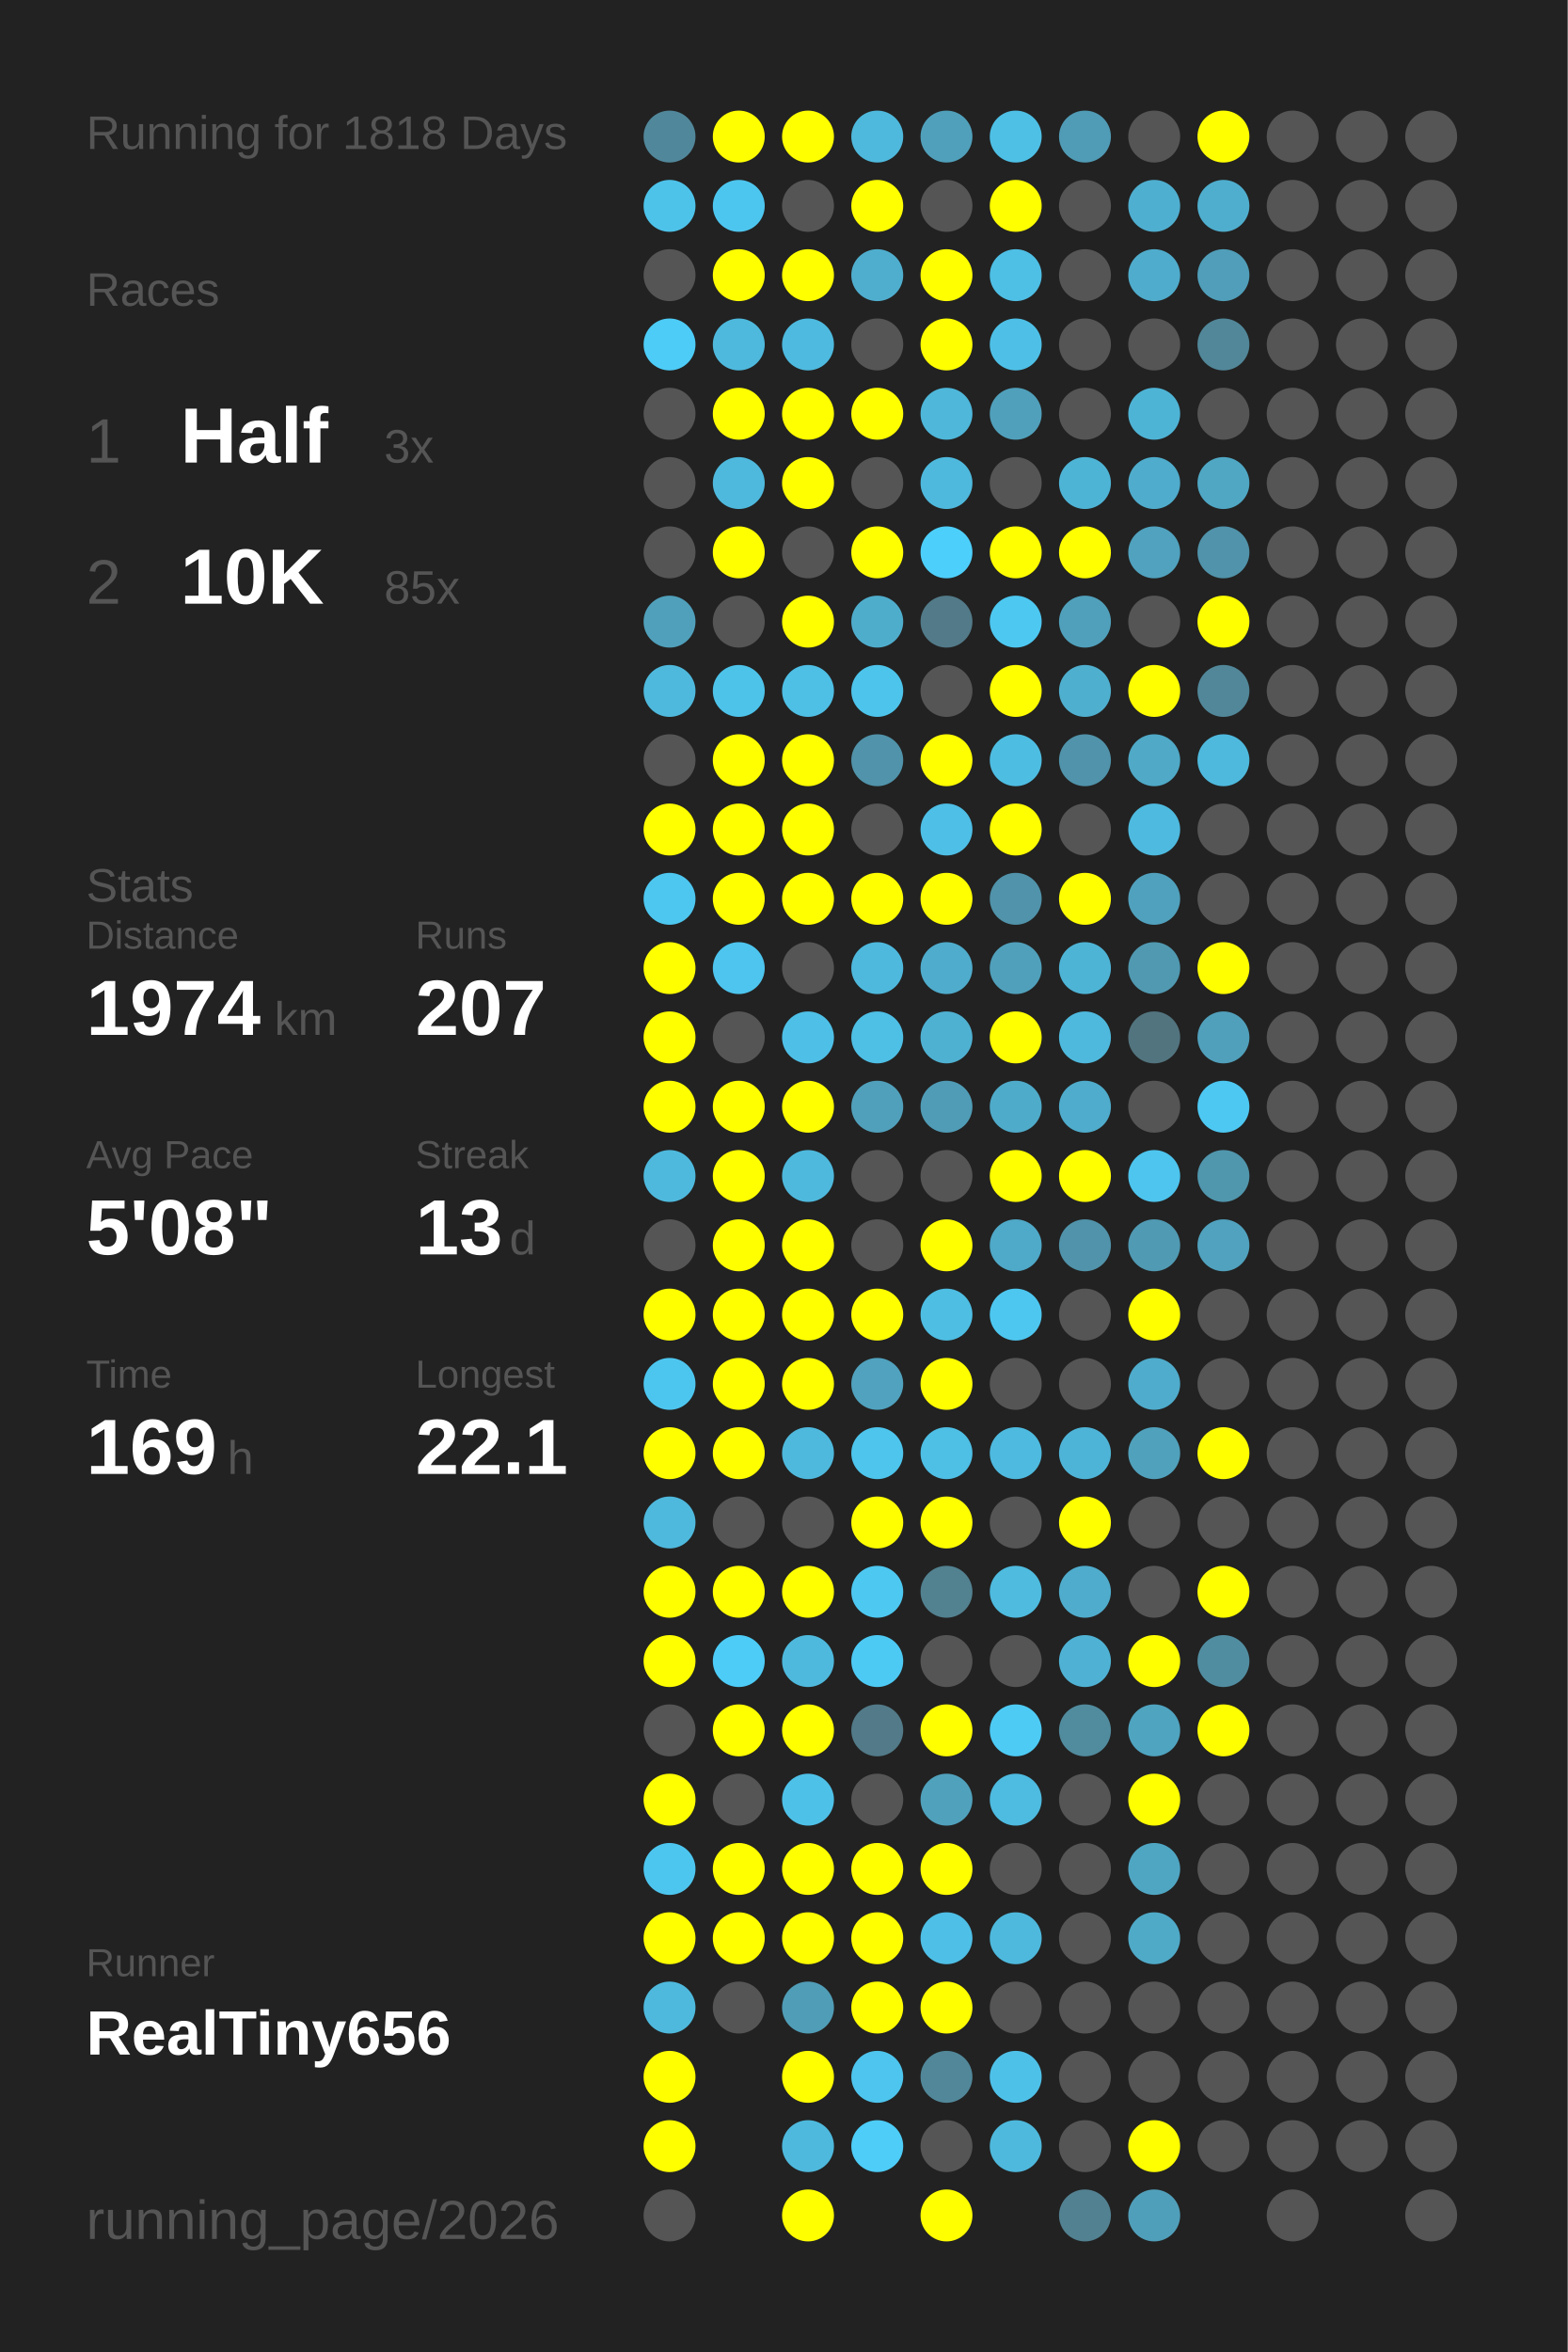
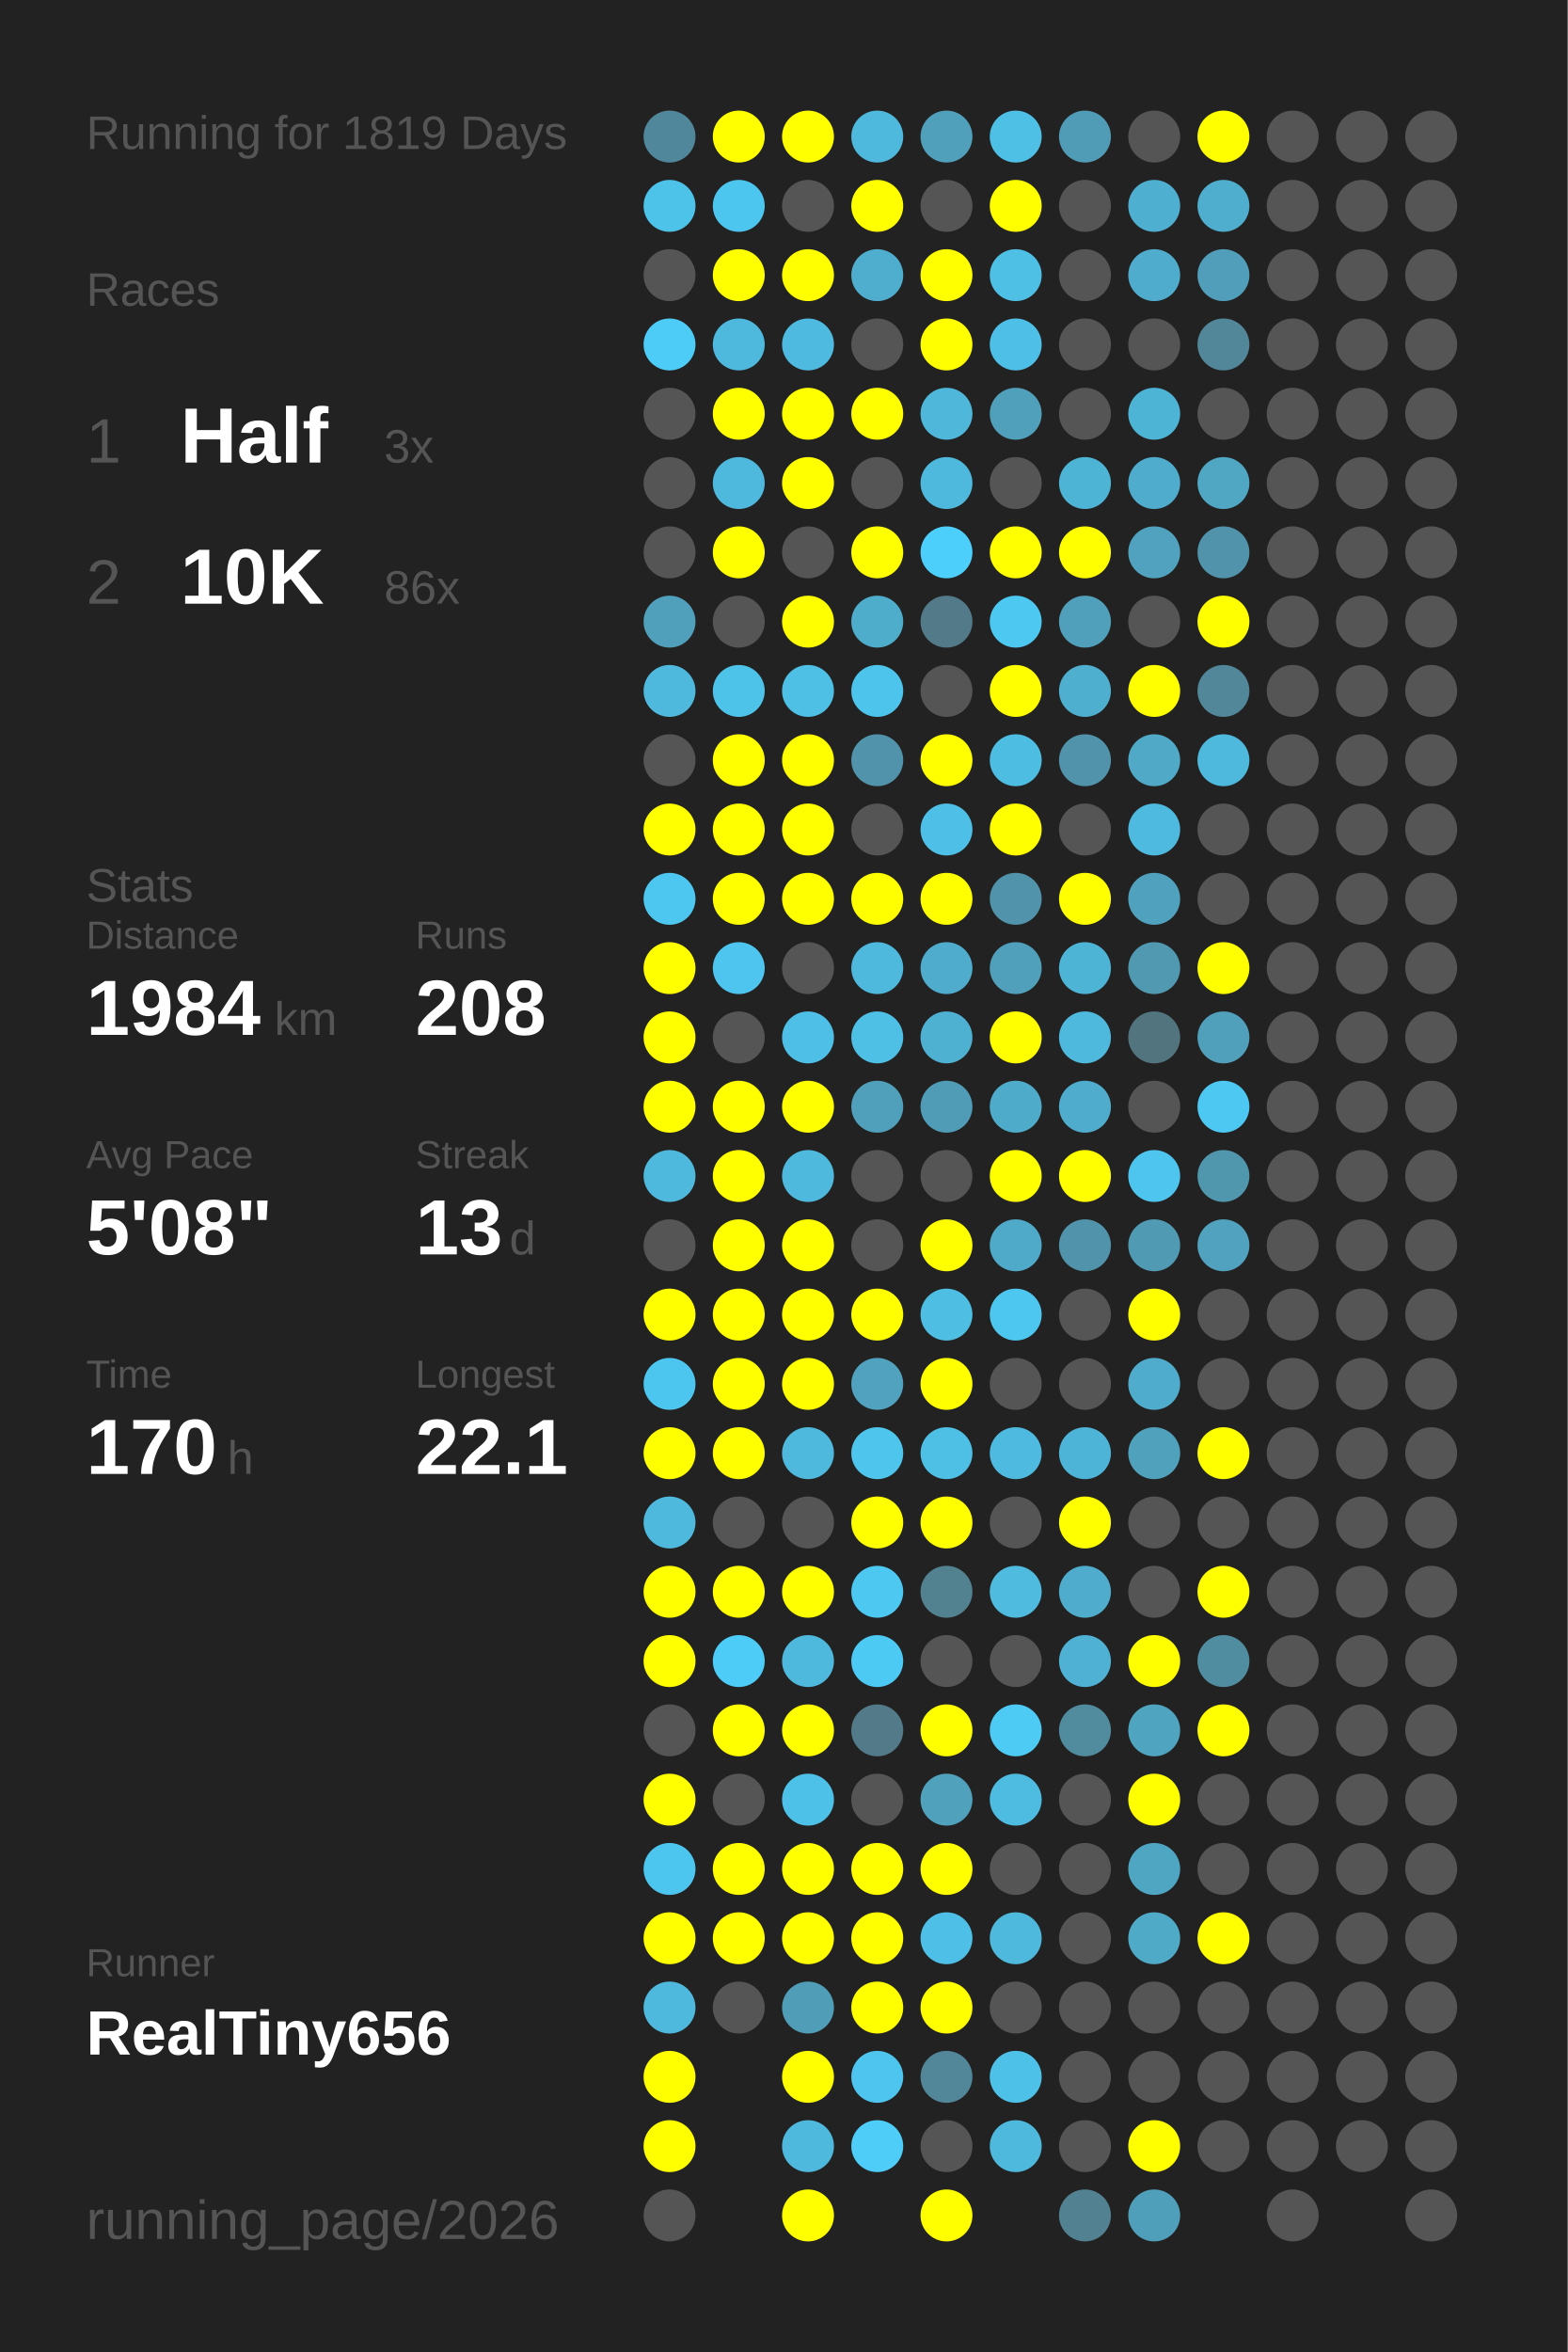
<svg xmlns="http://www.w3.org/2000/svg" baseProfile="full" height="300mm" version="1.1" viewBox="0,0,200,300" width="200mm">
  <defs />
  <rect fill="#222222" height="300" width="200" x="0" y="0" />
-   <text fill="#555555" style="font-size:6px; font-family:Arial;" x="11" y="19">Running for 1818 Days</text>
+   <text fill="#555555" style="font-size:6px; font-family:Arial;" x="11" y="19">Running for 1819 Days</text>
  <text fill="#555555" style="font-size:6px; font-family:Arial;" x="11" y="39">Races</text>
  <text fill="#555555" style="font-size:8px; font-family:Arial;" x="11" y="59">1</text>
  <text fill="#FFFFFF" style="font-size:10px; font-family:Arial; font-weight:bold;" x="23" y="59">Half</text>
  <text fill="#555555" style="font-size:6px; font-family:Arial;" x="49" y="59">3x</text>
  <text fill="#555555" style="font-size:8px; font-family:Arial;" x="11" y="77">2</text>
  <text fill="#FFFFFF" style="font-size:10px; font-family:Arial; font-weight:bold;" x="23" y="77">10K</text>
-   <text fill="#555555" style="font-size:6px; font-family:Arial;" x="49" y="77">85x</text>
+   <text fill="#555555" style="font-size:6px; font-family:Arial;" x="49" y="77">86x</text>
  <text fill="#555555" style="font-size:6px; font-family:Arial;" x="11" y="115">Stats</text>
  <text fill="#555555" style="font-size:5px; font-family:Arial;" x="11" y="121">Distance</text>
-   <text fill="#FFFFFF" style="font-size:10px; font-family:Arial; font-weight:bold;" x="11" y="132">1974</text>
+   <text fill="#FFFFFF" style="font-size:10px; font-family:Arial; font-weight:bold;" x="11" y="132">1984</text>
  <text fill="#555555" style="font-size:6px; font-family:Arial;" x="35" y="132">km</text>
  <text fill="#555555" style="font-size:5px; font-family:Arial;" x="53" y="121">Runs</text>
-   <text fill="#FFFFFF" style="font-size:10px; font-family:Arial; font-weight:bold;" x="53" y="132">207</text>
+   <text fill="#FFFFFF" style="font-size:10px; font-family:Arial; font-weight:bold;" x="53" y="132">208</text>
  <text fill="#555555" style="font-size:5px; font-family:Arial;" x="11" y="149">Avg Pace</text>
  <text fill="#FFFFFF" style="font-size:10px; font-family:Arial; font-weight:bold;" x="11" y="160">5'08"</text>
  <text fill="#555555" style="font-size:5px; font-family:Arial;" x="53" y="149">Streak</text>
  <text fill="#FFFFFF" style="font-size:10px; font-family:Arial; font-weight:bold;" x="53" y="160">13</text>
  <text fill="#555555" style="font-size:6px; font-family:Arial;" x="65" y="160">d</text>
  <text fill="#555555" style="font-size:5px; font-family:Arial;" x="11" y="177">Time</text>
-   <text fill="#FFFFFF" style="font-size:10px; font-family:Arial; font-weight:bold;" x="11" y="188">169</text>
+   <text fill="#FFFFFF" style="font-size:10px; font-family:Arial; font-weight:bold;" x="11" y="188">170</text>
  <text fill="#555555" style="font-size:6px; font-family:Arial;" x="29" y="188">h</text>
  <text fill="#555555" style="font-size:5px; font-family:Arial;" x="53" y="177">Longest</text>
  <text fill="#FFFFFF" style="font-size:10px; font-family:Arial; font-weight:bold;" x="53" y="188">22.1</text>
  <text fill="#555555" style="font-size:5px; font-family:Arial;" x="11" y="252.065">Runner</text>
  <text fill="#FFFFFF" style="font-size:8px; font-family:Arial; font-weight:bold;" x="11" y="262.065">RealTiny656</text>
  <text fill="#555555" style="font-size:7px; font-family:Arial;" x="11" y="285.581">running_page/2026</text>
  <circle cx="85.417" cy="17.419" fill="#51879a" r="3.312" />
  <circle cx="85.417" cy="26.258" fill="#4dc3ea" r="3.312" />
  <circle cx="85.417" cy="35.097" fill="#555555" r="3.312" />
  <circle cx="85.417" cy="43.935" fill="#4dccf7" r="3.312" />
  <circle cx="85.417" cy="52.774" fill="#555555" r="3.312" />
  <circle cx="85.417" cy="61.613" fill="#555555" r="3.312" />
  <circle cx="85.417" cy="70.452" fill="#555555" r="3.312" />
  <circle cx="85.417" cy="79.29" fill="#50a0bb" r="3.312" />
  <circle cx="85.417" cy="88.129" fill="#4eb9dd" r="3.312" />
  <circle cx="85.417" cy="96.968" fill="#555555" r="3.312" />
  <circle cx="85.417" cy="105.806" fill="#FFFF00" r="3.312" />
  <circle cx="85.417" cy="114.645" fill="#4dc7f0" r="3.312" />
  <circle cx="85.417" cy="123.484" fill="#FFFF00" r="3.312" />
  <circle cx="85.417" cy="132.323" fill="#FFFF00" r="3.312" />
  <circle cx="85.417" cy="141.161" fill="#FFFF00" r="3.312" />
  <circle cx="85.417" cy="150" fill="#4eb9dd" r="3.312" />
  <circle cx="85.417" cy="158.839" fill="#555555" r="3.312" />
  <circle cx="85.417" cy="167.677" fill="#FFFF00" r="3.312" />
  <circle cx="85.417" cy="176.516" fill="#4dc6ef" r="3.312" />
  <circle cx="85.417" cy="185.355" fill="#FFFF00" r="3.312" />
  <circle cx="85.417" cy="194.194" fill="#4eb9dd" r="3.312" />
  <circle cx="85.417" cy="203.032" fill="#FFFF00" r="3.312" />
  <circle cx="85.417" cy="211.871" fill="#FFFF00" r="3.312" />
  <circle cx="85.417" cy="220.71" fill="#555555" r="3.312" />
  <circle cx="85.417" cy="229.548" fill="#FFFF00" r="3.312" />
  <circle cx="85.417" cy="238.387" fill="#4dc6ef" r="3.312" />
  <circle cx="85.417" cy="247.226" fill="#FFFF00" r="3.312" />
  <circle cx="85.417" cy="256.065" fill="#4eb9dd" r="3.312" />
  <circle cx="85.417" cy="264.903" fill="#FFFF00" r="3.312" />
  <circle cx="85.417" cy="273.742" fill="#FFFF00" r="3.312" />
  <circle cx="85.417" cy="282.581" fill="#555555" r="3.312" />
  <circle cx="94.25" cy="17.419" fill="#FFFF00" r="3.312" />
  <circle cx="94.25" cy="26.258" fill="#4dc6ef" r="3.312" />
  <circle cx="94.25" cy="35.097" fill="#FFFF00" r="3.312" />
  <circle cx="94.25" cy="43.935" fill="#4eb9dd" r="3.312" />
  <circle cx="94.25" cy="52.774" fill="#FFFF00" r="3.312" />
  <circle cx="94.25" cy="61.613" fill="#4eb9dd" r="3.312" />
  <circle cx="94.25" cy="70.452" fill="#FFFF00" r="3.312" />
  <circle cx="94.25" cy="79.29" fill="#555555" r="3.312" />
  <circle cx="94.25" cy="88.129" fill="#4dc3ea" r="3.312" />
  <circle cx="94.25" cy="96.968" fill="#FFFF00" r="3.312" />
  <circle cx="94.25" cy="105.806" fill="#FFFF00" r="3.312" />
  <circle cx="94.25" cy="114.645" fill="#FFFF00" r="3.312" />
  <circle cx="94.25" cy="123.484" fill="#4dc5ee" r="3.312" />
  <circle cx="94.25" cy="132.323" fill="#555555" r="3.312" />
  <circle cx="94.25" cy="141.161" fill="#FFFF00" r="3.312" />
  <circle cx="94.25" cy="150" fill="#FFFF00" r="3.312" />
  <circle cx="94.25" cy="158.839" fill="#FFFF00" r="3.312" />
  <circle cx="94.25" cy="167.677" fill="#FFFF00" r="3.312" />
  <circle cx="94.25" cy="176.516" fill="#FFFF00" r="3.312" />
  <circle cx="94.25" cy="185.355" fill="#FFFF00" r="3.312" />
  <circle cx="94.25" cy="194.194" fill="#555555" r="3.312" />
  <circle cx="94.25" cy="203.032" fill="#FFFF00" r="3.312" />
  <circle cx="94.25" cy="211.871" fill="#4dccf7" r="3.312" />
  <circle cx="94.25" cy="220.71" fill="#FFFF00" r="3.312" />
  <circle cx="94.25" cy="229.548" fill="#555555" r="3.312" />
  <circle cx="94.25" cy="238.387" fill="#FFFF00" r="3.312" />
  <circle cx="94.25" cy="247.226" fill="#FFFF00" r="3.312" />
  <circle cx="94.25" cy="256.065" fill="#555555" r="3.312" />
  <circle cx="103.083" cy="17.419" fill="#FFFF00" r="3.312" />
  <circle cx="103.083" cy="26.258" fill="#555555" r="3.312" />
  <circle cx="103.083" cy="35.097" fill="#FFFF00" r="3.312" />
  <circle cx="103.083" cy="43.935" fill="#4ebadf" r="3.312" />
  <circle cx="103.083" cy="52.774" fill="#FFFF00" r="3.312" />
  <circle cx="103.083" cy="61.613" fill="#FFFF00" r="3.312" />
  <circle cx="103.083" cy="70.452" fill="#555555" r="3.312" />
  <circle cx="103.083" cy="79.29" fill="#FFFF00" r="3.312" />
  <circle cx="103.083" cy="88.129" fill="#4ebfe5" r="3.312" />
  <circle cx="103.083" cy="96.968" fill="#FFFF00" r="3.312" />
  <circle cx="103.083" cy="105.806" fill="#FFFF00" r="3.312" />
  <circle cx="103.083" cy="114.645" fill="#FFFF00" r="3.312" />
  <circle cx="103.083" cy="123.484" fill="#555555" r="3.312" />
  <circle cx="103.083" cy="132.323" fill="#4ec0e7" r="3.312" />
  <circle cx="103.083" cy="141.161" fill="#FFFF00" r="3.312" />
  <circle cx="103.083" cy="150" fill="#4eb9dd" r="3.312" />
  <circle cx="103.083" cy="158.839" fill="#FFFF00" r="3.312" />
  <circle cx="103.083" cy="167.677" fill="#FFFF00" r="3.312" />
  <circle cx="103.083" cy="176.516" fill="#FFFF00" r="3.312" />
  <circle cx="103.083" cy="185.355" fill="#4eb9dd" r="3.312" />
  <circle cx="103.083" cy="194.194" fill="#555555" r="3.312" />
  <circle cx="103.083" cy="203.032" fill="#FFFF00" r="3.312" />
  <circle cx="103.083" cy="211.871" fill="#4eb9dd" r="3.312" />
  <circle cx="103.083" cy="220.71" fill="#FFFF00" r="3.312" />
  <circle cx="103.083" cy="229.548" fill="#4ec1e8" r="3.312" />
  <circle cx="103.083" cy="238.387" fill="#FFFF00" r="3.312" />
  <circle cx="103.083" cy="247.226" fill="#FFFF00" r="3.312" />
  <circle cx="103.083" cy="256.065" fill="#509db7" r="3.312" />
  <circle cx="103.083" cy="264.903" fill="#FFFF00" r="3.312" />
  <circle cx="103.083" cy="273.742" fill="#4eb9dd" r="3.312" />
  <circle cx="103.083" cy="282.581" fill="#FFFF00" r="3.312" />
  <circle cx="111.917" cy="17.419" fill="#4eb9dd" r="3.312" />
  <circle cx="111.917" cy="26.258" fill="#FFFF00" r="3.312" />
  <circle cx="111.917" cy="35.097" fill="#4faece" r="3.312" />
  <circle cx="111.917" cy="43.935" fill="#555555" r="3.312" />
  <circle cx="111.917" cy="52.774" fill="#FFFF00" r="3.312" />
  <circle cx="111.917" cy="61.613" fill="#555555" r="3.312" />
  <circle cx="111.917" cy="70.452" fill="#FFFF00" r="3.312" />
  <circle cx="111.917" cy="79.29" fill="#4fadcc" r="3.312" />
  <circle cx="111.917" cy="88.129" fill="#4dc4eb" r="3.312" />
  <circle cx="111.917" cy="96.968" fill="#5093aa" r="3.312" />
  <circle cx="111.917" cy="105.806" fill="#555555" r="3.312" />
  <circle cx="111.917" cy="114.645" fill="#FFFF00" r="3.312" />
  <circle cx="111.917" cy="123.484" fill="#4eb9dd" r="3.312" />
  <circle cx="111.917" cy="132.323" fill="#4ebfe5" r="3.312" />
  <circle cx="111.917" cy="141.161" fill="#50a0bb" r="3.312" />
  <circle cx="111.917" cy="150" fill="#555555" r="3.312" />
  <circle cx="111.917" cy="158.839" fill="#555555" r="3.312" />
  <circle cx="111.917" cy="167.677" fill="#FFFF00" r="3.312" />
  <circle cx="111.917" cy="176.516" fill="#50a2be" r="3.312" />
  <circle cx="111.917" cy="185.355" fill="#4dc5ed" r="3.312" />
  <circle cx="111.917" cy="194.194" fill="#FFFF00" r="3.312" />
  <circle cx="111.917" cy="203.032" fill="#4dc8f1" r="3.312" />
  <circle cx="111.917" cy="211.871" fill="#4dcaf4" r="3.312" />
  <circle cx="111.917" cy="220.71" fill="#527a88" r="3.312" />
  <circle cx="111.917" cy="229.548" fill="#555555" r="3.312" />
  <circle cx="111.917" cy="238.387" fill="#FFFF00" r="3.312" />
  <circle cx="111.917" cy="247.226" fill="#FFFF00" r="3.312" />
  <circle cx="111.917" cy="256.065" fill="#FFFF00" r="3.312" />
  <circle cx="111.917" cy="264.903" fill="#4dc5ee" r="3.312" />
  <circle cx="111.917" cy="273.742" fill="#4dcdf8" r="3.312" />
  <circle cx="120.75" cy="17.419" fill="#50a0bb" r="3.312" />
  <circle cx="120.75" cy="26.258" fill="#555555" r="3.312" />
  <circle cx="120.75" cy="35.097" fill="#FFFF00" r="3.312" />
  <circle cx="120.75" cy="43.935" fill="#FFFF00" r="3.312" />
  <circle cx="120.75" cy="52.774" fill="#4eb7da" r="3.312" />
  <circle cx="120.75" cy="61.613" fill="#4eb9dd" r="3.312" />
  <circle cx="120.75" cy="70.452" fill="#4dcffb" r="3.312" />
  <circle cx="120.75" cy="79.29" fill="#527a88" r="3.312" />
  <circle cx="120.75" cy="88.129" fill="#555555" r="3.312" />
  <circle cx="120.75" cy="96.968" fill="#FFFF00" r="3.312" />
  <circle cx="120.75" cy="105.806" fill="#4ebfe6" r="3.312" />
  <circle cx="120.75" cy="114.645" fill="#FFFF00" r="3.312" />
  <circle cx="120.75" cy="123.484" fill="#4faccc" r="3.312" />
  <circle cx="120.75" cy="132.323" fill="#4fb1d2" r="3.312" />
  <circle cx="120.75" cy="141.161" fill="#509cb6" r="3.312" />
  <circle cx="120.75" cy="150" fill="#555555" r="3.312" />
  <circle cx="120.75" cy="158.839" fill="#FFFF00" r="3.312" />
  <circle cx="120.75" cy="167.677" fill="#4ebee3" r="3.312" />
  <circle cx="120.75" cy="176.516" fill="#FFFF00" r="3.312" />
  <circle cx="120.75" cy="185.355" fill="#4ebfe5" r="3.312" />
  <circle cx="120.75" cy="194.194" fill="#FFFF00" r="3.312" />
  <circle cx="120.75" cy="203.032" fill="#528190" r="3.312" />
  <circle cx="120.75" cy="211.871" fill="#555555" r="3.312" />
  <circle cx="120.75" cy="220.71" fill="#FFFF00" r="3.312" />
  <circle cx="120.75" cy="229.548" fill="#50a1bc" r="3.312" />
  <circle cx="120.75" cy="238.387" fill="#FFFF00" r="3.312" />
  <circle cx="120.75" cy="247.226" fill="#4ebfe6" r="3.312" />
  <circle cx="120.75" cy="256.065" fill="#FFFF00" r="3.312" />
  <circle cx="120.75" cy="264.903" fill="#518799" r="3.312" />
  <circle cx="120.75" cy="273.742" fill="#555555" r="3.312" />
  <circle cx="120.75" cy="282.581" fill="#FFFF00" r="3.312" />
  <circle cx="129.583" cy="17.419" fill="#4ec0e6" r="3.312" />
  <circle cx="129.583" cy="26.258" fill="#FFFF00" r="3.312" />
  <circle cx="129.583" cy="35.097" fill="#4ebfe5" r="3.312" />
  <circle cx="129.583" cy="43.935" fill="#4ec0e7" r="3.312" />
  <circle cx="129.583" cy="52.774" fill="#50a0bb" r="3.312" />
  <circle cx="129.583" cy="61.613" fill="#555555" r="3.312" />
  <circle cx="129.583" cy="70.452" fill="#FFFF00" r="3.312" />
  <circle cx="129.583" cy="79.29" fill="#4dc8f1" r="3.312" />
  <circle cx="129.583" cy="88.129" fill="#FFFF00" r="3.312" />
  <circle cx="129.583" cy="96.968" fill="#4ebde2" r="3.312" />
  <circle cx="129.583" cy="105.806" fill="#FFFF00" r="3.312" />
  <circle cx="129.583" cy="114.645" fill="#5093aa" r="3.312" />
  <circle cx="129.583" cy="123.484" fill="#50a0bb" r="3.312" />
  <circle cx="129.583" cy="132.323" fill="#FFFF00" r="3.312" />
  <circle cx="129.583" cy="141.161" fill="#4fabca" r="3.312" />
  <circle cx="129.583" cy="150" fill="#FFFF00" r="3.312" />
  <circle cx="129.583" cy="158.839" fill="#4fa9c8" r="3.312" />
  <circle cx="129.583" cy="167.677" fill="#4dc7f0" r="3.312" />
  <circle cx="129.583" cy="176.516" fill="#555555" r="3.312" />
  <circle cx="129.583" cy="185.355" fill="#4ebadf" r="3.312" />
  <circle cx="129.583" cy="194.194" fill="#555555" r="3.312" />
  <circle cx="129.583" cy="203.032" fill="#4ebbdf" r="3.312" />
  <circle cx="129.583" cy="211.871" fill="#555555" r="3.312" />
  <circle cx="129.583" cy="220.71" fill="#4dcbf5" r="3.312" />
  <circle cx="129.583" cy="229.548" fill="#4ebbe0" r="3.312" />
  <circle cx="129.583" cy="238.387" fill="#555555" r="3.312" />
  <circle cx="129.583" cy="247.226" fill="#4eb9dd" r="3.312" />
  <circle cx="129.583" cy="256.065" fill="#555555" r="3.312" />
  <circle cx="129.583" cy="264.903" fill="#4ec1e9" r="3.312" />
  <circle cx="129.583" cy="273.742" fill="#4eb9dd" r="3.312" />
  <circle cx="138.417" cy="17.419" fill="#509bb5" r="3.312" />
  <circle cx="138.417" cy="26.258" fill="#555555" r="3.312" />
  <circle cx="138.417" cy="35.097" fill="#555555" r="3.312" />
  <circle cx="138.417" cy="43.935" fill="#555555" r="3.312" />
  <circle cx="138.417" cy="52.774" fill="#555555" r="3.312" />
  <circle cx="138.417" cy="61.613" fill="#4eb4d6" r="3.312" />
  <circle cx="138.417" cy="70.452" fill="#FFFF00" r="3.312" />
  <circle cx="138.417" cy="79.29" fill="#50a0bb" r="3.312" />
  <circle cx="138.417" cy="88.129" fill="#4fafcf" r="3.312" />
  <circle cx="138.417" cy="96.968" fill="#5093aa" r="3.312" />
  <circle cx="138.417" cy="105.806" fill="#555555" r="3.312" />
  <circle cx="138.417" cy="114.645" fill="#FFFF00" r="3.312" />
  <circle cx="138.417" cy="123.484" fill="#4eb4d6" r="3.312" />
  <circle cx="138.417" cy="132.323" fill="#4eb9dd" r="3.312" />
  <circle cx="138.417" cy="141.161" fill="#4faccc" r="3.312" />
  <circle cx="138.417" cy="150" fill="#FFFF00" r="3.312" />
  <circle cx="138.417" cy="158.839" fill="#5093aa" r="3.312" />
  <circle cx="138.417" cy="167.677" fill="#555555" r="3.312" />
  <circle cx="138.417" cy="176.516" fill="#555555" r="3.312" />
  <circle cx="138.417" cy="185.355" fill="#4eb4d7" r="3.312" />
  <circle cx="138.417" cy="194.194" fill="#FFFF00" r="3.312" />
  <circle cx="138.417" cy="203.032" fill="#4faccc" r="3.312" />
  <circle cx="138.417" cy="211.871" fill="#4fb2d4" r="3.312" />
  <circle cx="138.417" cy="220.71" fill="#518b9e" r="3.312" />
  <circle cx="138.417" cy="229.548" fill="#555555" r="3.312" />
  <circle cx="138.417" cy="238.387" fill="#555555" r="3.312" />
  <circle cx="138.417" cy="247.226" fill="#555555" r="3.312" />
  <circle cx="138.417" cy="256.065" fill="#555555" r="3.312" />
  <circle cx="138.417" cy="264.903" fill="#555555" r="3.312" />
  <circle cx="138.417" cy="273.742" fill="#555555" r="3.312" />
  <circle cx="138.417" cy="282.581" fill="#528191" r="3.312" />
  <circle cx="147.25" cy="17.419" fill="#555555" r="3.312" />
  <circle cx="147.25" cy="26.258" fill="#4fafd0" r="3.312" />
  <circle cx="147.25" cy="35.097" fill="#4faccc" r="3.312" />
  <circle cx="147.25" cy="43.935" fill="#555555" r="3.312" />
  <circle cx="147.25" cy="52.774" fill="#4eb4d6" r="3.312" />
  <circle cx="147.25" cy="61.613" fill="#4faccc" r="3.312" />
  <circle cx="147.25" cy="70.452" fill="#50a2be" r="3.312" />
  <circle cx="147.25" cy="79.29" fill="#555555" r="3.312" />
  <circle cx="147.25" cy="88.129" fill="#FFFF00" r="3.312" />
  <circle cx="147.25" cy="96.968" fill="#4fa9c7" r="3.312" />
  <circle cx="147.25" cy="105.806" fill="#4ebadf" r="3.312" />
  <circle cx="147.25" cy="114.645" fill="#50a1bd" r="3.312" />
  <circle cx="147.25" cy="123.484" fill="#5099b1" r="3.312" />
  <circle cx="147.25" cy="132.323" fill="#52747f" r="3.312" />
  <circle cx="147.25" cy="141.161" fill="#555555" r="3.312" />
  <circle cx="147.25" cy="150" fill="#4dc5ee" r="3.312" />
  <circle cx="147.25" cy="158.839" fill="#509ab3" r="3.312" />
  <circle cx="147.25" cy="167.677" fill="#FFFF00" r="3.312" />
  <circle cx="147.25" cy="176.516" fill="#4faccc" r="3.312" />
  <circle cx="147.25" cy="185.355" fill="#50a1bc" r="3.312" />
  <circle cx="147.25" cy="194.194" fill="#555555" r="3.312" />
  <circle cx="147.25" cy="203.032" fill="#555555" r="3.312" />
  <circle cx="147.25" cy="211.871" fill="#FFFF00" r="3.312" />
  <circle cx="147.25" cy="220.71" fill="#4fa4c0" r="3.312" />
  <circle cx="147.25" cy="229.548" fill="#FFFF00" r="3.312" />
  <circle cx="147.25" cy="238.387" fill="#4fa6c3" r="3.312" />
  <circle cx="147.25" cy="247.226" fill="#4faac8" r="3.312" />
  <circle cx="147.25" cy="256.065" fill="#555555" r="3.312" />
  <circle cx="147.25" cy="264.903" fill="#555555" r="3.312" />
  <circle cx="147.25" cy="273.742" fill="#FFFF00" r="3.312" />
  <circle cx="147.25" cy="282.581" fill="#509fba" r="3.312" />
  <circle cx="156.083" cy="17.419" fill="#FFFF00" r="3.312" />
  <circle cx="156.083" cy="26.258" fill="#4faece" r="3.312" />
  <circle cx="156.083" cy="35.097" fill="#509eb9" r="3.312" />
  <circle cx="156.083" cy="43.935" fill="#518799" r="3.312" />
  <circle cx="156.083" cy="52.774" fill="#555555" r="3.312" />
  <circle cx="156.083" cy="61.613" fill="#4fa7c4" r="3.312" />
  <circle cx="156.083" cy="70.452" fill="#5093aa" r="3.312" />
  <circle cx="156.083" cy="79.29" fill="#FFFF00" r="3.312" />
  <circle cx="156.083" cy="88.129" fill="#518799" r="3.312" />
  <circle cx="156.083" cy="96.968" fill="#4eb9dd" r="3.312" />
  <circle cx="156.083" cy="105.806" fill="#555555" r="3.312" />
  <circle cx="156.083" cy="114.645" fill="#555555" r="3.312" />
  <circle cx="156.083" cy="123.484" fill="#FFFF00" r="3.312" />
  <circle cx="156.083" cy="132.323" fill="#50a0bb" r="3.312" />
  <circle cx="156.083" cy="141.161" fill="#4dc8f2" r="3.312" />
  <circle cx="156.083" cy="150" fill="#5096ad" r="3.312" />
  <circle cx="156.083" cy="158.839" fill="#50a2be" r="3.312" />
  <circle cx="156.083" cy="167.677" fill="#555555" r="3.312" />
  <circle cx="156.083" cy="176.516" fill="#555555" r="3.312" />
  <circle cx="156.083" cy="185.355" fill="#FFFF00" r="3.312" />
  <circle cx="156.083" cy="194.194" fill="#555555" r="3.312" />
  <circle cx="156.083" cy="203.032" fill="#FFFF00" r="3.312" />
  <circle cx="156.083" cy="211.871" fill="#518da1" r="3.312" />
  <circle cx="156.083" cy="220.71" fill="#FFFF00" r="3.312" />
  <circle cx="156.083" cy="229.548" fill="#555555" r="3.312" />
  <circle cx="156.083" cy="238.387" fill="#555555" r="3.312" />
-   <circle cx="156.083" cy="247.226" fill="#555555" r="3.312" />
+   <circle cx="156.083" cy="247.226" fill="#FFFF00" r="3.312" />
  <circle cx="156.083" cy="256.065" fill="#555555" r="3.312" />
  <circle cx="156.083" cy="264.903" fill="#555555" r="3.312" />
  <circle cx="156.083" cy="273.742" fill="#555555" r="3.312" />
  <circle cx="164.917" cy="17.419" fill="#555555" r="3.312" />
  <circle cx="164.917" cy="26.258" fill="#555555" r="3.312" />
  <circle cx="164.917" cy="35.097" fill="#555555" r="3.312" />
  <circle cx="164.917" cy="43.935" fill="#555555" r="3.312" />
  <circle cx="164.917" cy="52.774" fill="#555555" r="3.312" />
  <circle cx="164.917" cy="61.613" fill="#555555" r="3.312" />
  <circle cx="164.917" cy="70.452" fill="#555555" r="3.312" />
  <circle cx="164.917" cy="79.29" fill="#555555" r="3.312" />
  <circle cx="164.917" cy="88.129" fill="#555555" r="3.312" />
  <circle cx="164.917" cy="96.968" fill="#555555" r="3.312" />
  <circle cx="164.917" cy="105.806" fill="#555555" r="3.312" />
  <circle cx="164.917" cy="114.645" fill="#555555" r="3.312" />
  <circle cx="164.917" cy="123.484" fill="#555555" r="3.312" />
  <circle cx="164.917" cy="132.323" fill="#555555" r="3.312" />
  <circle cx="164.917" cy="141.161" fill="#555555" r="3.312" />
  <circle cx="164.917" cy="150" fill="#555555" r="3.312" />
  <circle cx="164.917" cy="158.839" fill="#555555" r="3.312" />
  <circle cx="164.917" cy="167.677" fill="#555555" r="3.312" />
  <circle cx="164.917" cy="176.516" fill="#555555" r="3.312" />
  <circle cx="164.917" cy="185.355" fill="#555555" r="3.312" />
  <circle cx="164.917" cy="194.194" fill="#555555" r="3.312" />
  <circle cx="164.917" cy="203.032" fill="#555555" r="3.312" />
  <circle cx="164.917" cy="211.871" fill="#555555" r="3.312" />
  <circle cx="164.917" cy="220.71" fill="#555555" r="3.312" />
  <circle cx="164.917" cy="229.548" fill="#555555" r="3.312" />
  <circle cx="164.917" cy="238.387" fill="#555555" r="3.312" />
  <circle cx="164.917" cy="247.226" fill="#555555" r="3.312" />
  <circle cx="164.917" cy="256.065" fill="#555555" r="3.312" />
  <circle cx="164.917" cy="264.903" fill="#555555" r="3.312" />
  <circle cx="164.917" cy="273.742" fill="#555555" r="3.312" />
  <circle cx="164.917" cy="282.581" fill="#555555" r="3.312" />
  <circle cx="173.75" cy="17.419" fill="#555555" r="3.312" />
  <circle cx="173.75" cy="26.258" fill="#555555" r="3.312" />
  <circle cx="173.75" cy="35.097" fill="#555555" r="3.312" />
  <circle cx="173.75" cy="43.935" fill="#555555" r="3.312" />
  <circle cx="173.75" cy="52.774" fill="#555555" r="3.312" />
  <circle cx="173.75" cy="61.613" fill="#555555" r="3.312" />
  <circle cx="173.75" cy="70.452" fill="#555555" r="3.312" />
  <circle cx="173.75" cy="79.29" fill="#555555" r="3.312" />
  <circle cx="173.75" cy="88.129" fill="#555555" r="3.312" />
  <circle cx="173.75" cy="96.968" fill="#555555" r="3.312" />
  <circle cx="173.75" cy="105.806" fill="#555555" r="3.312" />
  <circle cx="173.75" cy="114.645" fill="#555555" r="3.312" />
  <circle cx="173.75" cy="123.484" fill="#555555" r="3.312" />
  <circle cx="173.75" cy="132.323" fill="#555555" r="3.312" />
  <circle cx="173.75" cy="141.161" fill="#555555" r="3.312" />
  <circle cx="173.75" cy="150" fill="#555555" r="3.312" />
  <circle cx="173.75" cy="158.839" fill="#555555" r="3.312" />
  <circle cx="173.75" cy="167.677" fill="#555555" r="3.312" />
  <circle cx="173.75" cy="176.516" fill="#555555" r="3.312" />
  <circle cx="173.75" cy="185.355" fill="#555555" r="3.312" />
  <circle cx="173.75" cy="194.194" fill="#555555" r="3.312" />
  <circle cx="173.75" cy="203.032" fill="#555555" r="3.312" />
  <circle cx="173.75" cy="211.871" fill="#555555" r="3.312" />
  <circle cx="173.75" cy="220.71" fill="#555555" r="3.312" />
  <circle cx="173.75" cy="229.548" fill="#555555" r="3.312" />
  <circle cx="173.75" cy="238.387" fill="#555555" r="3.312" />
  <circle cx="173.75" cy="247.226" fill="#555555" r="3.312" />
  <circle cx="173.75" cy="256.065" fill="#555555" r="3.312" />
  <circle cx="173.75" cy="264.903" fill="#555555" r="3.312" />
  <circle cx="173.75" cy="273.742" fill="#555555" r="3.312" />
  <circle cx="182.583" cy="17.419" fill="#555555" r="3.312" />
  <circle cx="182.583" cy="26.258" fill="#555555" r="3.312" />
  <circle cx="182.583" cy="35.097" fill="#555555" r="3.312" />
  <circle cx="182.583" cy="43.935" fill="#555555" r="3.312" />
  <circle cx="182.583" cy="52.774" fill="#555555" r="3.312" />
  <circle cx="182.583" cy="61.613" fill="#555555" r="3.312" />
  <circle cx="182.583" cy="70.452" fill="#555555" r="3.312" />
  <circle cx="182.583" cy="79.29" fill="#555555" r="3.312" />
  <circle cx="182.583" cy="88.129" fill="#555555" r="3.312" />
  <circle cx="182.583" cy="96.968" fill="#555555" r="3.312" />
  <circle cx="182.583" cy="105.806" fill="#555555" r="3.312" />
  <circle cx="182.583" cy="114.645" fill="#555555" r="3.312" />
  <circle cx="182.583" cy="123.484" fill="#555555" r="3.312" />
  <circle cx="182.583" cy="132.323" fill="#555555" r="3.312" />
  <circle cx="182.583" cy="141.161" fill="#555555" r="3.312" />
  <circle cx="182.583" cy="150" fill="#555555" r="3.312" />
  <circle cx="182.583" cy="158.839" fill="#555555" r="3.312" />
  <circle cx="182.583" cy="167.677" fill="#555555" r="3.312" />
  <circle cx="182.583" cy="176.516" fill="#555555" r="3.312" />
  <circle cx="182.583" cy="185.355" fill="#555555" r="3.312" />
  <circle cx="182.583" cy="194.194" fill="#555555" r="3.312" />
  <circle cx="182.583" cy="203.032" fill="#555555" r="3.312" />
  <circle cx="182.583" cy="211.871" fill="#555555" r="3.312" />
  <circle cx="182.583" cy="220.71" fill="#555555" r="3.312" />
  <circle cx="182.583" cy="229.548" fill="#555555" r="3.312" />
  <circle cx="182.583" cy="238.387" fill="#555555" r="3.312" />
  <circle cx="182.583" cy="247.226" fill="#555555" r="3.312" />
  <circle cx="182.583" cy="256.065" fill="#555555" r="3.312" />
  <circle cx="182.583" cy="264.903" fill="#555555" r="3.312" />
  <circle cx="182.583" cy="273.742" fill="#555555" r="3.312" />
  <circle cx="182.583" cy="282.581" fill="#555555" r="3.312" />
</svg>
